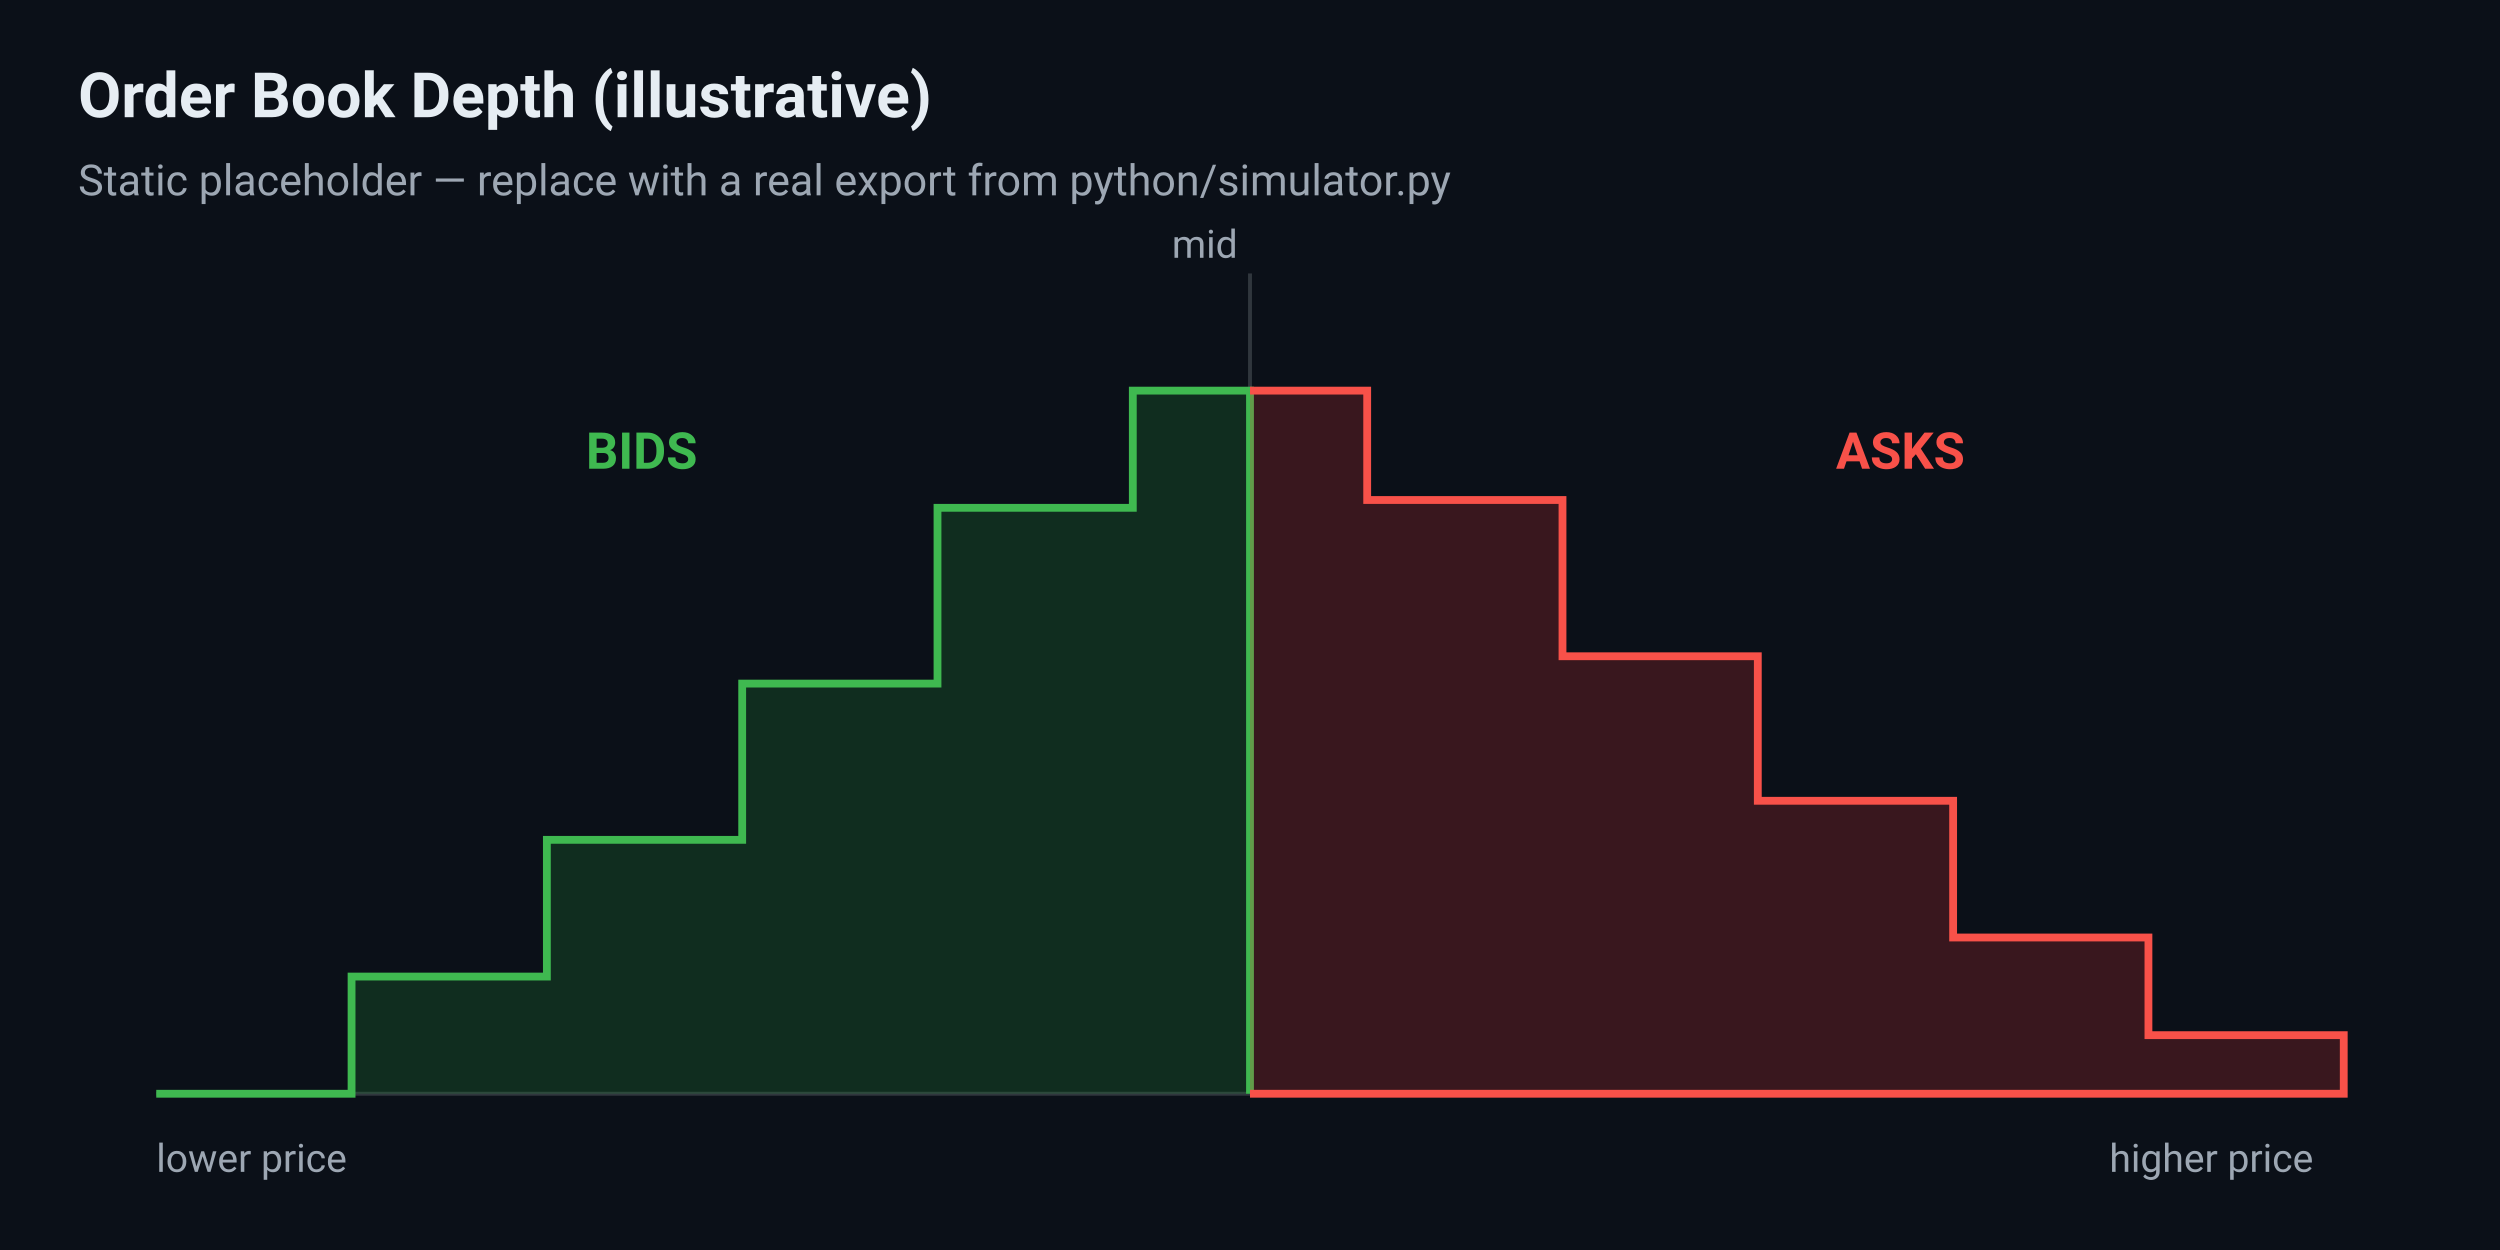
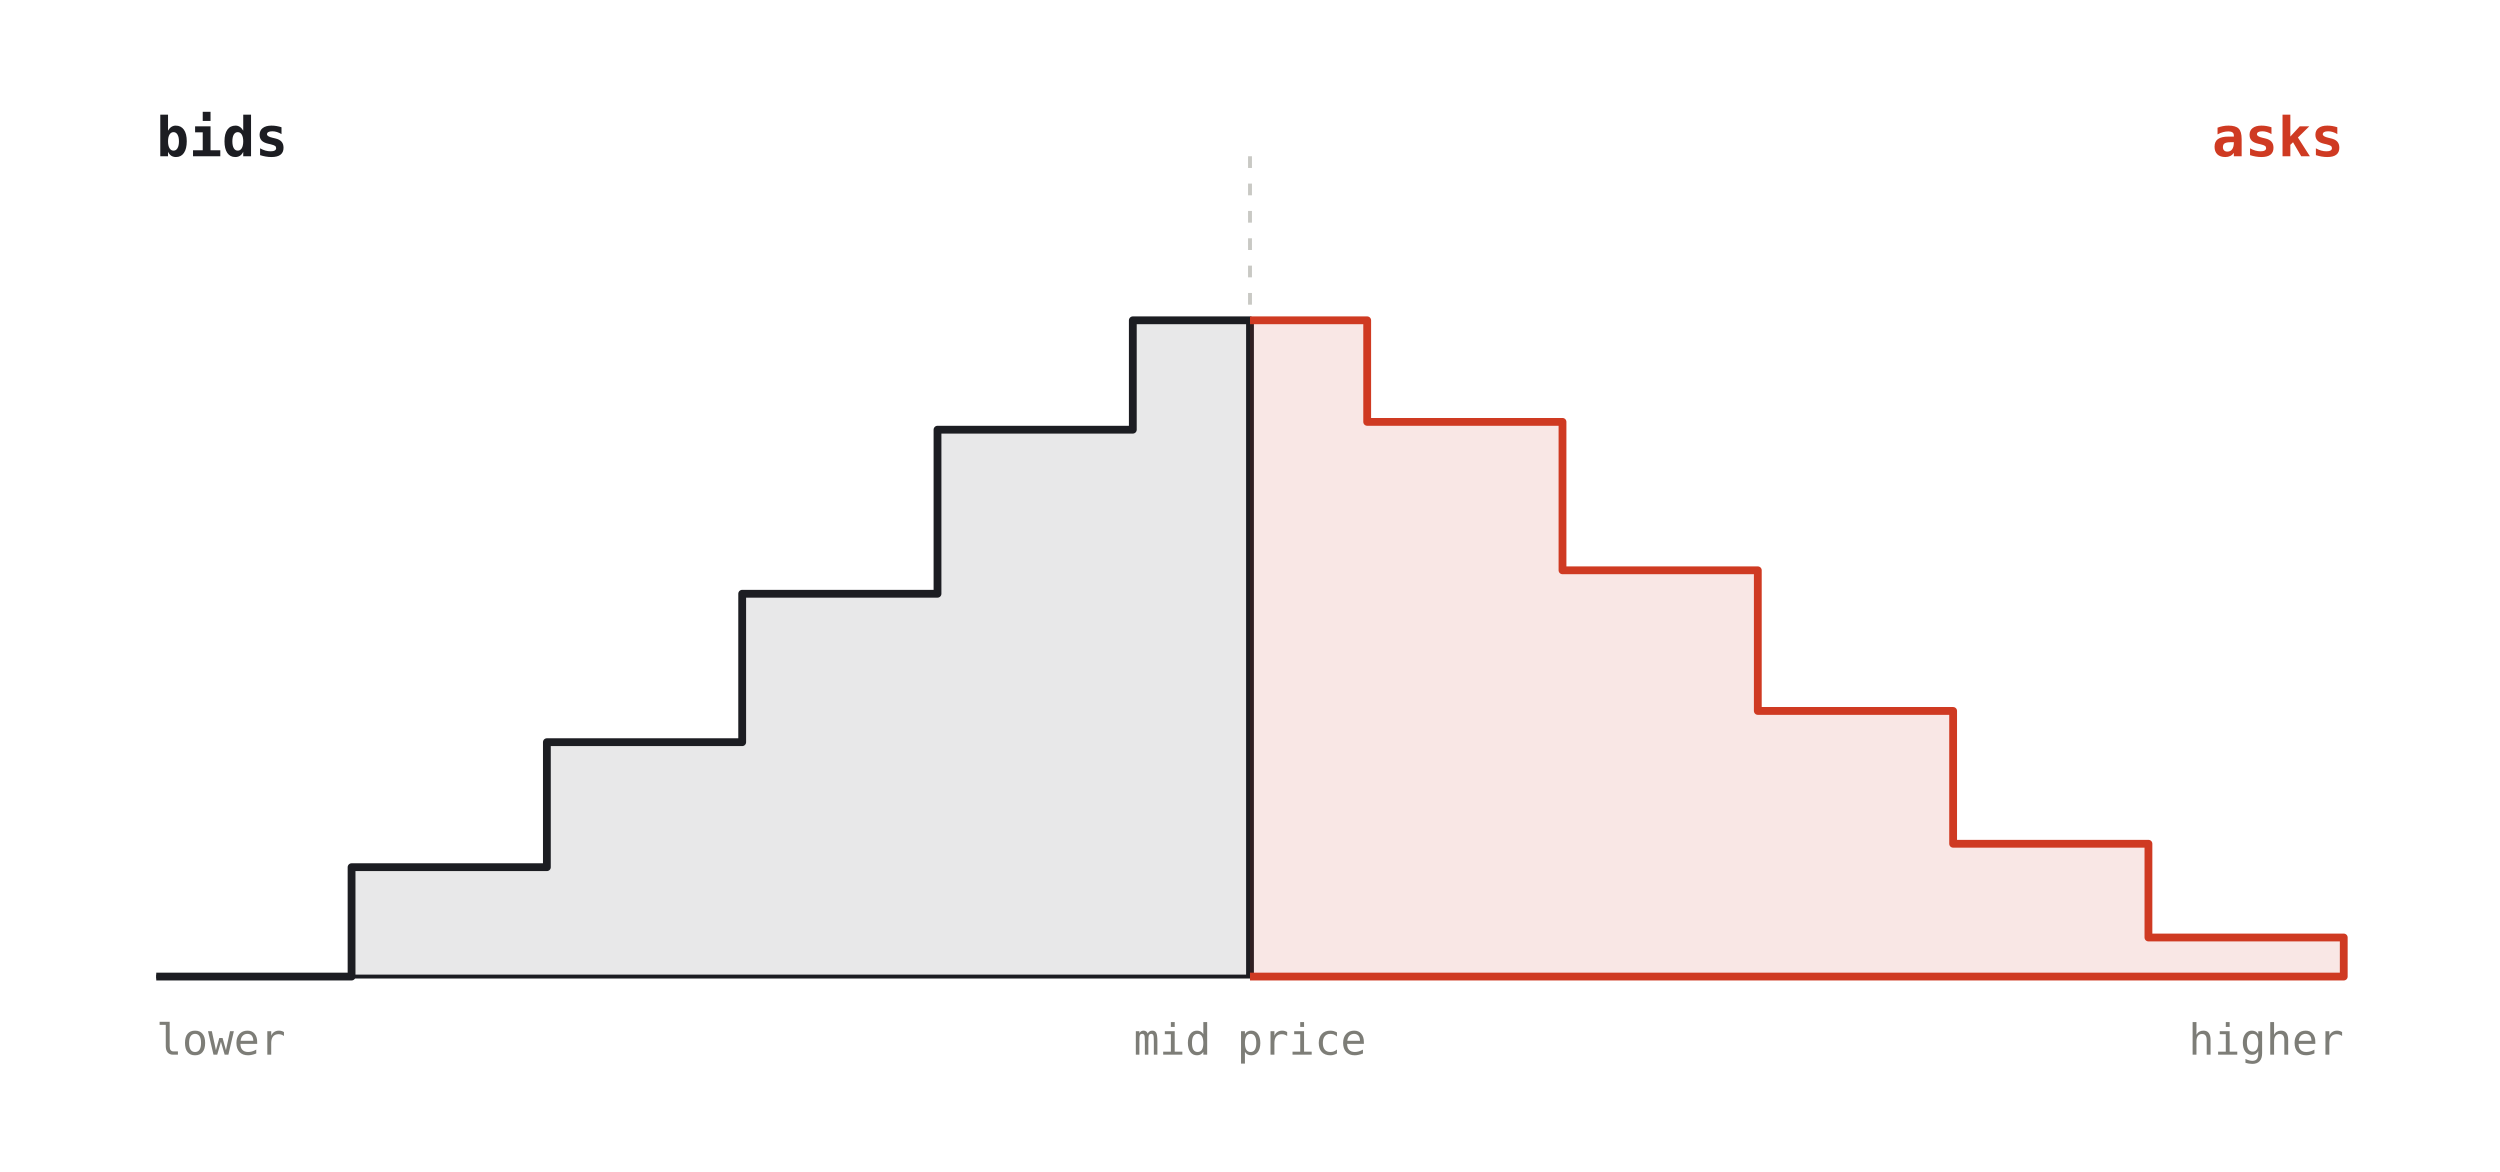
- <svg xmlns="http://www.w3.org/2000/svg" viewBox="0 0 640 320" font-family="-apple-system, Segoe UI, Roboto, sans-serif">
-   <rect width="640" height="320" fill="#0b1018" />
-   <text x="20" y="30" fill="#e6edf3" font-size="16" font-weight="700">Order Book Depth (illustrative)</text>
-   <text x="20" y="50" fill="#9da7b3" font-size="11">Static placeholder — replace with a real export from python/simulator.py</text>
-   <line x1="320" y1="70" x2="320" y2="280" stroke="#30363d" stroke-width="1" />
-   <line x1="40" y1="280" x2="600" y2="280" stroke="#30363d" stroke-width="1" />
-   <text x="40" y="300" fill="#9da7b3" font-size="10">lower price</text>
-   <text x="540" y="300" fill="#9da7b3" font-size="10">higher price</text>
-   <text x="300" y="66" fill="#9da7b3" font-size="10">mid</text>
-   <polyline fill="#238636" fill-opacity="0.25" stroke="#3fb950" stroke-width="2" points="40,280 90,280 90,250 140,250 140,215 190,215 190,175 240,175 240,130 290,130 290,100 320,100 320,280" />
-   <polyline fill="#da3633" fill-opacity="0.22" stroke="#f85149" stroke-width="2" points="320,100 350,100 350,128 400,128 400,168 450,168 450,205 500,205 500,240 550,240 550,265 600,265 600,280 320,280" />
-   <text x="150" y="120" fill="#3fb950" font-size="13" font-weight="600">BIDS</text>
-   <text x="470" y="120" fill="#f85149" font-size="13" font-weight="600">ASKS</text>
+ <svg xmlns="http://www.w3.org/2000/svg" viewBox="0 0 640 300" font-family="'Spline Sans Mono', ui-monospace, monospace">
+   <rect width="640" height="300" fill="none" />
+   <line x1="40" y1="250" x2="600" y2="250" stroke="#1c1d22" stroke-width="1" />
+   <line x1="320" y1="40" x2="320" y2="250" stroke="#c9c9c4" stroke-width="1" stroke-dasharray="3 4" />
+   <polyline fill="#1c1d22" fill-opacity="0.10" stroke="#1c1d22" stroke-width="2" stroke-linejoin="round" points="40,250 90,250 90,222 140,222 140,190 190,190 190,152 240,152 240,110 290,110 290,82 320,82 320,250" />
+   <polyline fill="#cf3a22" fill-opacity="0.12" stroke="#cf3a22" stroke-width="2" stroke-linejoin="round" points="320,82 350,82 350,108 400,108 400,146 450,146 450,182 500,182 500,216 550,216 550,240 600,240 600,250 320,250" />
+   <text x="40" y="40" fill="#1c1d22" font-size="14" font-weight="600">bids</text>
+   <text x="600" y="40" fill="#cf3a22" font-size="14" font-weight="600" text-anchor="end">asks</text>
+   <text x="320" y="270" fill="#7d7d77" font-size="11" text-anchor="middle">mid price</text>
+   <text x="40" y="270" fill="#7d7d77" font-size="11">lower</text>
+   <text x="600" y="270" fill="#7d7d77" font-size="11" text-anchor="end">higher</text>
</svg>
